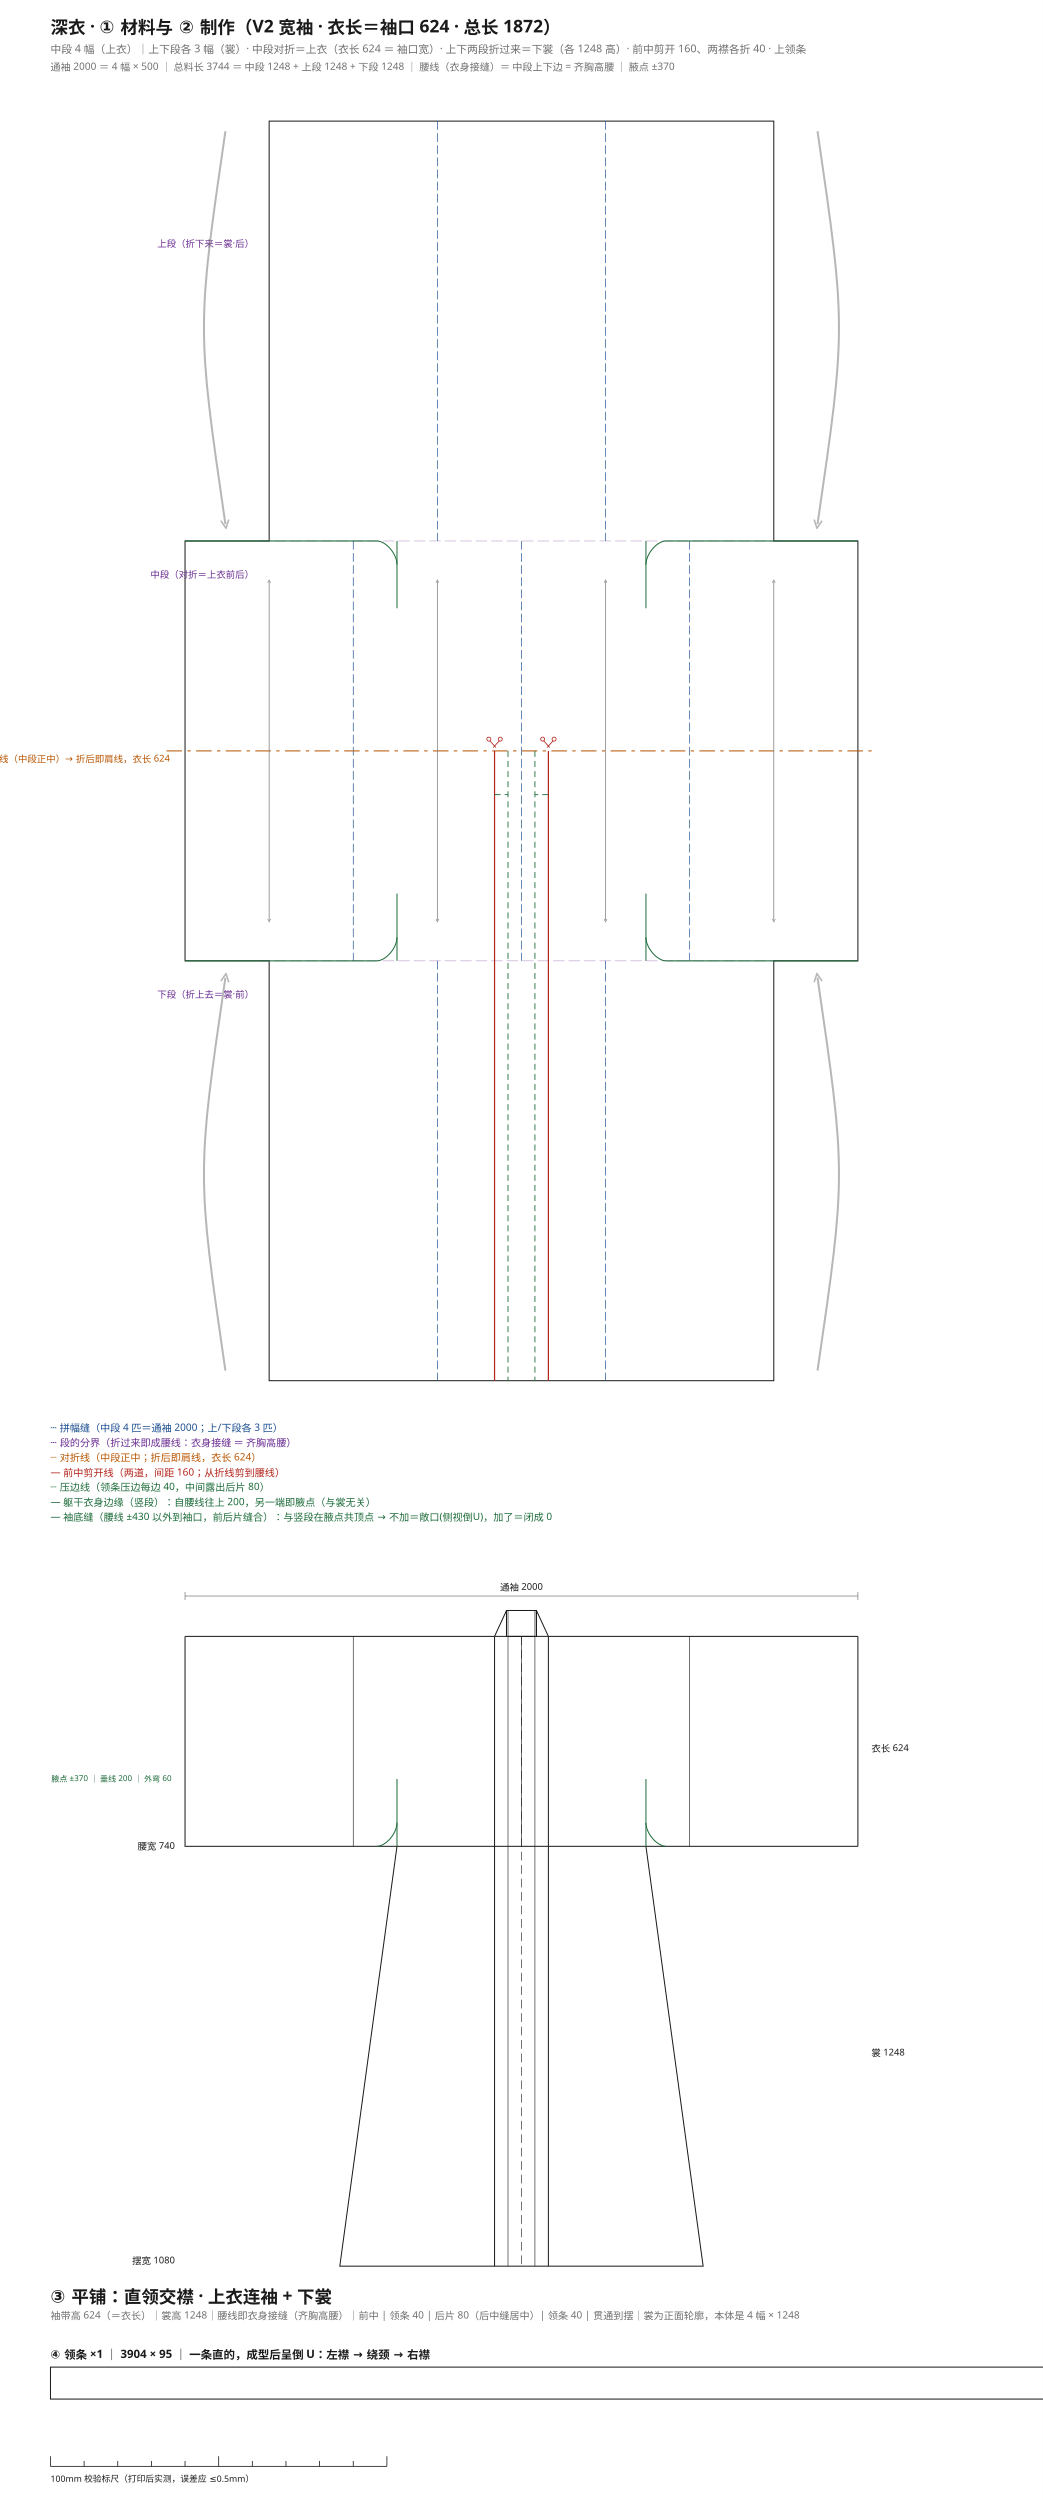
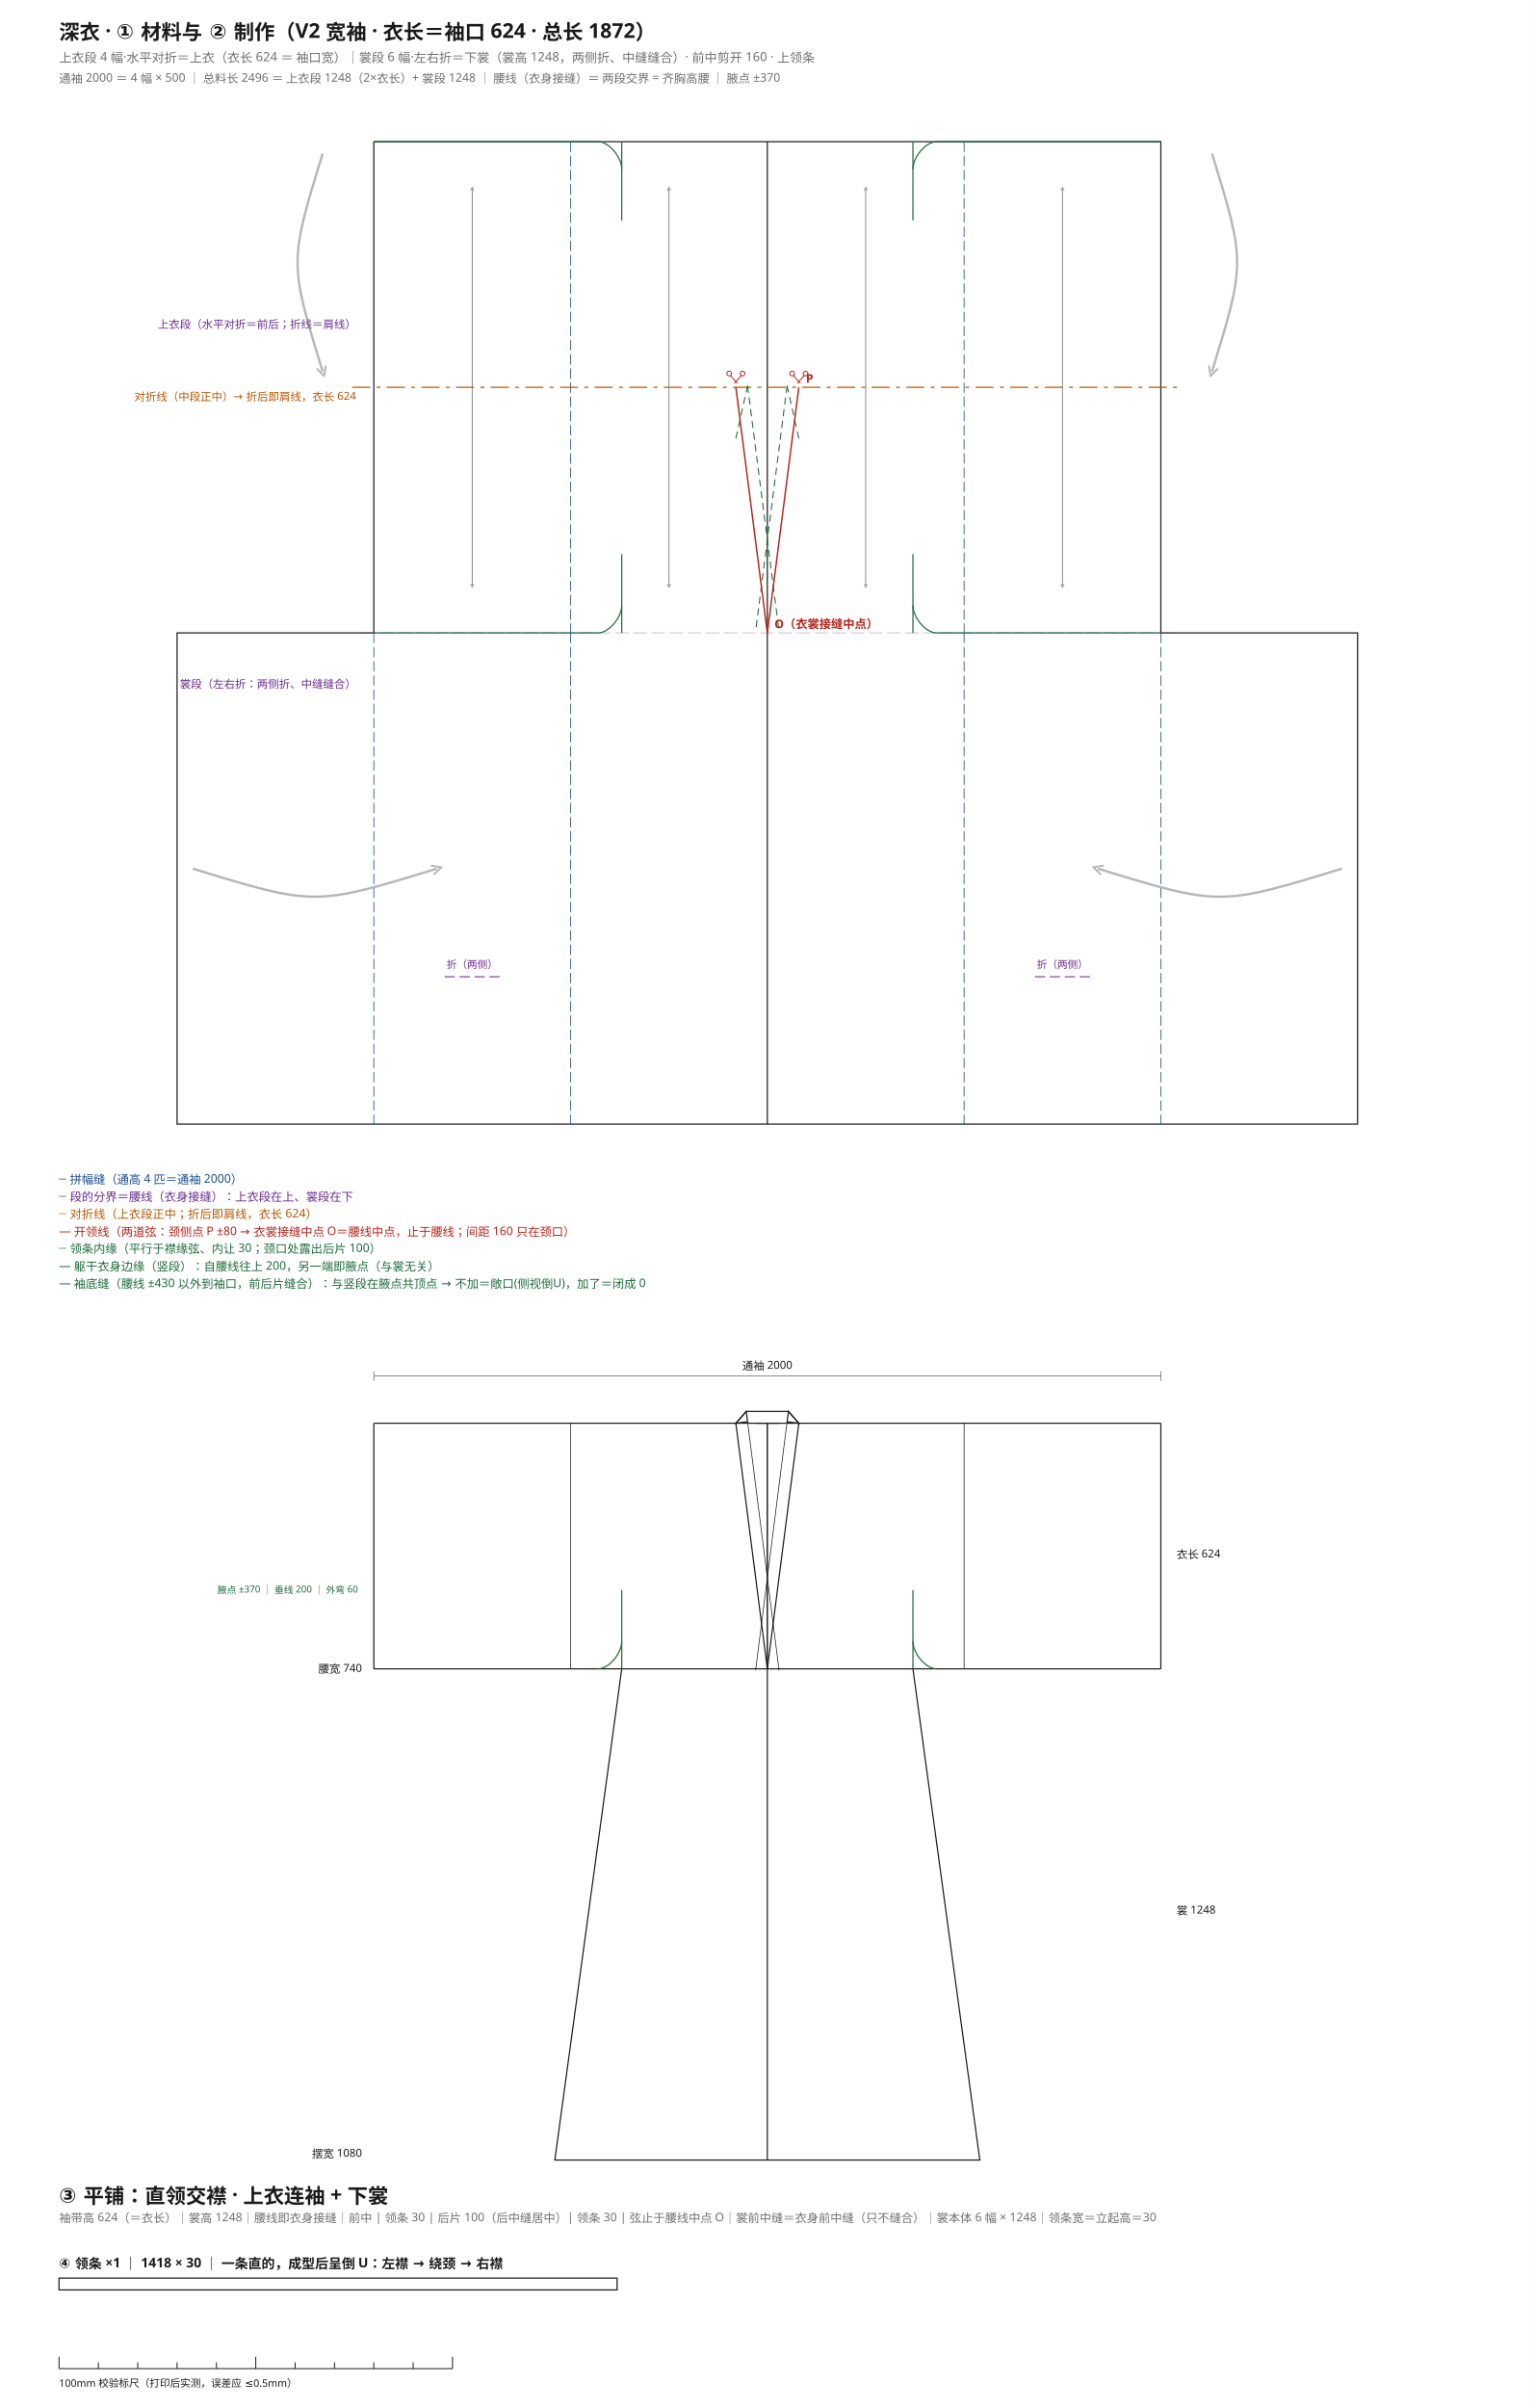
- <svg xmlns="http://www.w3.org/2000/svg" width="3100mm" height="7431mm" viewBox="0 0 3100 7431">
+ <svg xmlns="http://www.w3.org/2000/svg" width="3900mm" height="6118mm" viewBox="0 0 3900 6118">
  <rect width="100%" height="100%" fill="#ffffff" />
  <g font-family="sans-serif" fill="#1a1a1a">
    <text x="150.0" y="100.0" font-size="52" font-weight="600">深衣 · ① 材料与 ② 制作（V2 宽袖 · 衣长＝袖口 624 · 总长 1872）</text>
-     <text x="150.0" y="158.0" font-size="32" fill="#6f6f6f">中段 4 幅（上衣）｜上下段各 3 幅（裳）· 中段对折＝上衣（衣长 624 ＝ 袖口宽）· 上下两段折过来＝下裳（各 1248 高）· 前中剪开 160、两襟各折 40 · 上领条</text>
-     <text x="150.0" y="210.0" font-size="30" fill="#6f6f6f">通袖 2000 ＝ 4 幅 × 500 ｜ 总料长 3744 ＝ 中段 1248 + 上段 1248 + 下段 1248 ｜ 腰线（衣身接缝）＝ 中段上下边 = 齐胸高腰 ｜ 腋点 ±370</text>
+     <text x="150.0" y="158.0" font-size="32" fill="#6f6f6f">上衣段 4 幅·水平对折＝上衣（衣长 624 ＝ 袖口宽）｜裳段 6 幅·左右折＝下裳（裳高 1248，两侧折、中缝缝合）· 前中剪开 160 · 上领条</text>
+     <text x="150.0" y="210.0" font-size="30" fill="#6f6f6f">通袖 2000 ＝ 4 幅 × 500 ｜ 总料长 2496 ＝ 上衣段 1248（2×衣长）+ 裳段 1248 ｜ 腰线（衣身接缝）＝ 两段交界 = 齐胸高腰 ｜ 腋点 ±370</text>
  </g>
  <g id="CLOTH" stroke="#1a1a1a" stroke-width="3" fill="none">
-     <path d="M 800.0 4104.0 L 2300.0 4104.0 L 2300.0 2856.0 L 2550.0 2856.0 L 2550.0 1608.0 L 2300.0 1608.0 L 2300.0 360.0 L 800.0 360.0 L 800.0 1608.0 L 550.0 1608.0 L 550.0 2856.0 L 800.0 2856.0 Z" />
+     <path d="M 450.0 2856.0 L 3450.0 2856.0 L 3450.0 1608.0 L 2950.0 1608.0 L 2950.0 360.0 L 950.0 360.0 L 950.0 1608.0 L 450.0 1608.0 Z" />
  </g>
  <g id="SEAM" stroke="#1a4d8f" stroke-width="2" fill="none" stroke-dasharray="26 10">
-     <path d="M 1050.0 1608.0 L 1050.0 2856.0" />
-     <path d="M 1550.0 1608.0 L 1550.0 2856.0" />
-     <path d="M 2050.0 1608.0 L 2050.0 2856.0" />
-     <path d="M 1300.0 360.0 L 1300.0 1608.0" />
-     <path d="M 1300.0 2856.0 L 1300.0 4104.0" />
-     <path d="M 1800.0 360.0 L 1800.0 1608.0" />
-     <path d="M 1800.0 2856.0 L 1800.0 4104.0" />
+     <path d="M 1450.0 360.0 L 1450.0 1608.0" />
+     <path d="M 2450.0 360.0 L 2450.0 1608.0" />
+     <path d="M 950.0 1608.0 L 950.0 2856.0" />
+     <path d="M 1450.0 1608.0 L 1450.0 2856.0" />
+     <path d="M 2450.0 1608.0 L 2450.0 2856.0" />
+     <path d="M 2950.0 1608.0 L 2950.0 2856.0" />
+   </g>
+   <g id="MIDSEAM" stroke="#1a1a1a" stroke-width="3" fill="none">
+     <path d="M 1950.0 2856.0 L 1950.0 360.0" />
  </g>
  <g id="SEGBD" stroke="#6a2c91" stroke-width="1.8" fill="none" stroke-dasharray="34 12" opacity="0.45">
-     <path d="M 770.0 2856.0 L 2330.0 2856.0" />
-     <path d="M 770.0 1608.0 L 2330.0 1608.0" />
+     <path d="M 920.0 1608.0 L 2980.0 1608.0" />
  </g>
  <g font-family="sans-serif" font-size="28" fill="#6a2c91" text-anchor="end">
-     <text x="755.0" y="734.4">上段（折下来＝裳·后）</text>
-     <text x="755.0" y="1718.0">中段（对折＝上衣前后）</text>
-     <text x="755.0" y="2966.0">下段（折上去＝裳·前）</text>
+     <text x="905.0" y="834.0">上衣段（水平对折＝前后；折线＝肩线）</text>
+     <text x="905.0" y="1748.0">裳段（左右折：两侧折、中缝缝合）</text>
  </g>
  <g id="FOLD" stroke="#b85400" stroke-width="3" fill="none" stroke-dasharray="46 16 10 16">
-     <path d="M 495.0 2232.0 L 2605.0 2232.0" />
+     <path d="M 895.0 984.0 L 3005.0 984.0" />
  </g>
-   <text x="505.0" y="2266.0" font-family="sans-serif" font-size="28" fill="#b85400" text-anchor="end">对折线（中段正中）→ 折后即肩线，衣长 624</text>
+   <text x="905.0" y="1018.0" font-family="sans-serif" font-size="28" fill="#b85400" text-anchor="end">对折线（中段正中）→ 折后即肩线，衣长 624</text>
  <g id="FOLDARROW">
-     <path d="M 670.0 390.0 C 585.0 974.0 585.0 974.0 670.0 1558.0" stroke="#6f6f6f" stroke-width="6" fill="none" marker-end="url(#arr)" opacity="0.5" />
-     <path d="M 670.0 4074.0 C 585.0 3490.0 585.0 3490.0 670.0 2906.0" stroke="#6f6f6f" stroke-width="6" fill="none" marker-end="url(#arr)" opacity="0.5" />
-     <path d="M 2430.0 390.0 C 2515.0 974.0 2515.0 974.0 2430.0 1558.0" stroke="#6f6f6f" stroke-width="6" fill="none" marker-end="url(#arr)" opacity="0.5" />
-     <path d="M 2430.0 4074.0 C 2515.0 3490.0 2515.0 3490.0 2430.0 2906.0" stroke="#6f6f6f" stroke-width="6" fill="none" marker-end="url(#arr)" opacity="0.5" />
+     <path d="M 820.0 390.0 C 735.0 667.0 735.0 667.0 820.0 944.0" stroke="#6f6f6f" stroke-width="6" fill="none" marker-end="url(#arr)" opacity="0.5" />
+     <path d="M 3080.0 390.0 C 3165.0 667.0 3165.0 667.0 3080.0 944.0" stroke="#6f6f6f" stroke-width="6" fill="none" marker-end="url(#arr)" opacity="0.5" />
+     <path d="M 3410.0 2207.0 C 3100.0 2302.0 3100.0 2302.0 2790.0 2207.0" stroke="#6f6f6f" stroke-width="6" fill="none" marker-end="url(#arr)" opacity="0.5" />
+     <path d="M 490.0 2207.0 C 800.0 2302.0 800.0 2302.0 1110.0 2207.0" stroke="#6f6f6f" stroke-width="6" fill="none" marker-end="url(#arr)" opacity="0.5" />
+   </g>
+   <g id="SHANGFOLD" stroke="#6a2c91" stroke-width="2.6" fill="none" stroke-dasharray="26 12">
+     <path d="M 1130.0 2481.6 L 1270.0 2481.6" />
+     <path d="M 2630.0 2481.6 L 2770.0 2481.6" />
+   </g>
+   <g font-family="sans-serif" font-size="26" fill="#6a2c91">
+     <text x="1200.0" y="2459.6" text-anchor="middle">折（两侧）</text>
+     <text x="2700.0" y="2459.6" text-anchor="middle">折（两侧）</text>
  </g>
  <g id="SLIT" stroke="#b3241c" stroke-width="3.6" fill="none">
-     <path d="M 1470.0 2232.0 L 1470.0 4104.0" />
-     <path d="M 1630.0 2232.0 L 1630.0 4104.0" />
+     <path d="M 1870.0 984.0 L 1950.0 1608.0" />
+     <path d="M 2030.0 984.0 L 1950.0 1608.0" />
+   </g>
+   <g font-family="sans-serif" font-size="30" font-weight="600" fill="#b3241c">
+     <text x="2048.0" y="972.0">P</text>
+     <text x="1968.0" y="1596.0">O（衣裳接缝中点）</text>
  </g>
  <g stroke="#b3241c" stroke-width="2.4" fill="none">
-     <path d="M 1456.0 2202.0 L 1474.0 2222.0 M 1484.0 2202.0 L 1466.0 2222.0" />
-     <circle cx="1453.0" cy="2197.0" r="6" />
-     <circle cx="1487.0" cy="2197.0" r="6" />
+     <path d="M 1856.0 954.0 L 1874.0 974.0 M 1884.0 954.0 L 1866.0 974.0" />
+     <circle cx="1853.0" cy="949.0" r="6" />
+     <circle cx="1887.0" cy="949.0" r="6" />
  </g>
  <g stroke="#b3241c" stroke-width="2.4" fill="none">
-     <path d="M 1616.0 2202.0 L 1634.0 2222.0 M 1644.0 2202.0 L 1626.0 2222.0" />
-     <circle cx="1613.0" cy="2197.0" r="6" />
-     <circle cx="1647.0" cy="2197.0" r="6" />
+     <path d="M 2016.0 954.0 L 2034.0 974.0 M 2044.0 954.0 L 2026.0 974.0" />
+     <circle cx="2013.0" cy="949.0" r="6" />
+     <circle cx="2047.0" cy="949.0" r="6" />
  </g>
  <g id="LAPELFOLD" stroke="#1d6b3a" stroke-width="2.6" fill="none" stroke-dasharray="18 12">
-     <path d="M 1510.0 2232.0 L 1510.0 4104.0" />
-     <path d="M 1470.0 2362.0 L 1510.0 2362.0" />
-     <path d="M 1590.0 2232.0 L 1590.0 4104.0" />
-     <path d="M 1630.0 2362.0 L 1590.0 2362.0" />
+     <path d="M 1899.8 980.2 L 1979.8 1604.2" />
+     <path d="M 1870.0 1114.0 L 1899.8 980.2" />
+     <path d="M 2000.2 980.2 L 1920.2 1604.2" />
+     <path d="M 2030.0 1114.0 L 2000.2 980.2" />
  </g>
  <g id="ARMPIT" stroke="#1d6b3a" stroke-width="3" fill="none">
-     <path d="M 1180.0 2856.0 L 1180.0 2656.0" />
-     <path d="M 1180.0 2786.0 C 1180.0 2817.5 1147.0 2856.0 1120.0 2856.0" />
-     <path d="M 1180.0 1608.0 L 1180.0 1808.0" />
-     <path d="M 1180.0 1678.0 C 1180.0 1646.5 1147.0 1608.0 1120.0 1608.0" />
-     <path d="M 1920.0 2856.0 L 1920.0 2656.0" />
-     <path d="M 1920.0 2786.0 C 1920.0 2817.5 1953.0 2856.0 1980.0 2856.0" />
-     <path d="M 1920.0 1608.0 L 1920.0 1808.0" />
-     <path d="M 1920.0 1678.0 C 1920.0 1646.5 1953.0 1608.0 1980.0 1608.0" />
+     <path d="M 1580.0 1608.0 L 1580.0 1408.0" />
+     <path d="M 1580.0 1538.0 C 1580.0 1569.5 1547.0 1608.0 1520.0 1608.0" />
+     <path d="M 1580.0 360.0 L 1580.0 560.0" />
+     <path d="M 1580.0 430.0 C 1580.0 398.5 1547.0 360.0 1520.0 360.0" />
+     <path d="M 2320.0 1608.0 L 2320.0 1408.0" />
+     <path d="M 2320.0 1538.0 C 2320.0 1569.5 2353.0 1608.0 2380.0 1608.0" />
+     <path d="M 2320.0 360.0 L 2320.0 560.0" />
+     <path d="M 2320.0 430.0 C 2320.0 398.5 2353.0 360.0 2380.0 360.0" />
  </g>
  <g id="SLEEVESEAM" stroke="#1d6b3a" stroke-width="4" fill="none" opacity="0.8">
-     <path d="M 1120.0 2856.0 L 550.0 2856.0" />
-     <path d="M 1980.0 2856.0 L 2550.0 2856.0" />
-     <path d="M 1120.0 1608.0 L 550.0 1608.0" />
-     <path d="M 1980.0 1608.0 L 2550.0 1608.0" />
+     <path d="M 1520.0 1608.0 L 950.0 1608.0" />
+     <path d="M 2380.0 1608.0 L 2950.0 1608.0" />
+     <path d="M 1520.0 360.0 L 950.0 360.0" />
+     <path d="M 2380.0 360.0 L 2950.0 360.0" />
  </g>
  <g id="GRAIN" stroke="#6f6f6f" stroke-width="2.2" fill="none" opacity="0.9">
-     <path d="M 800.0 2736.0 L 800.0 1728.0" marker-start="url(#arr)" marker-end="url(#arr)" />
-     <path d="M 1300.0 2736.0 L 1300.0 1728.0" marker-start="url(#arr)" marker-end="url(#arr)" />
-     <path d="M 1800.0 2736.0 L 1800.0 1728.0" marker-start="url(#arr)" marker-end="url(#arr)" />
-     <path d="M 2300.0 2736.0 L 2300.0 1728.0" marker-start="url(#arr)" marker-end="url(#arr)" />
+     <path d="M 1200.0 1488.0 L 1200.0 480.0" marker-start="url(#arr)" marker-end="url(#arr)" />
+     <path d="M 1700.0 1488.0 L 1700.0 480.0" marker-start="url(#arr)" marker-end="url(#arr)" />
+     <path d="M 2200.0 1488.0 L 2200.0 480.0" marker-start="url(#arr)" marker-end="url(#arr)" />
+     <path d="M 2700.0 1488.0 L 2700.0 480.0" marker-start="url(#arr)" marker-end="url(#arr)" />
  </g>
  <g font-family="sans-serif" font-size="30" fill="#1a1a1a">
-     <text x="150.0" y="4254.0" fill="#1a4d8f">┄ 拼幅缝（中段 4 匹＝通袖 2000；上/下段各 3 匹）</text>
-     <text x="150.0" y="4298.0" fill="#6a2c91">┄ 段的分界（折过来即成腰线：衣身接缝 ＝ 齐胸高腰）</text>
-     <text x="150.0" y="4342.0" fill="#b85400">┈ 对折线（中段正中；折后即肩线，衣长 624）</text>
-     <text x="150.0" y="4386.0" fill="#b3241c">— 前中剪开线（两道，间距 160；从折线剪到腰线）</text>
-     <text x="150.0" y="4430.0" fill="#1d6b3a">┈ 压边线（领条压边每边 40，中间露出后片 80）</text>
-     <text x="150.0" y="4474.0" fill="#1d6b3a">— 躯干衣身边缘（竖段）：自腰线往上 200，另一端即腋点（与裳无关）</text>
-     <text x="150.0" y="4518.0" fill="#1d6b3a">— 袖底缝（腰线 ±430 以外到袖口，前后片缝合）：与竖段在腋点共顶点 → 不加＝敞口(侧视倒U)，加了＝闭成 0</text>
+     <text x="150.0" y="3006.0" fill="#1a4d8f">┄ 拼幅缝（通高 4 匹＝通袖 2000）</text>
+     <text x="150.0" y="3050.0" fill="#6a2c91">┄ 段的分界＝腰线（衣身接缝）：上衣段在上、裳段在下</text>
+     <text x="150.0" y="3094.0" fill="#b85400">┈ 对折线（上衣段正中；折后即肩线，衣长 624）</text>
+     <text x="150.0" y="3138.0" fill="#b3241c">— 开领线（两道弦：颈侧点 P ±80 → 衣裳接缝中点 O＝腰线中点，止于腰线；间距 160 只在颈口）</text>
+     <text x="150.0" y="3182.0" fill="#1d6b3a">┈ 领条内缘（平行于襟缘弦、内让 30；颈口处露出后片 100）</text>
+     <text x="150.0" y="3226.0" fill="#1d6b3a">— 躯干衣身边缘（竖段）：自腰线往上 200，另一端即腋点（与裳无关）</text>
+     <text x="150.0" y="3270.0" fill="#1d6b3a">— 袖底缝（腰线 ±430 以外到袖口，前后片缝合）：与竖段在腋点共顶点 → 不加＝敞口(侧视倒U)，加了＝闭成 0</text>
  </g>
  <g id="FLAT" stroke="#1a1a1a" stroke-width="3" fill="none">
-     <path d="M 550.0 4864.0 L 550.0 5488.0 L 2550.0 5488.0" />
-     <path d="M 2550.0 5488.0 L 2550.0 4864.0" />
-     <path d="M 550.0 4864.0 L 1470.0 4864.0" />
-     <path d="M 1510.0 4864.0 L 1590.0 4864.0" />
-     <path d="M 1630.0 4864.0 L 2550.0 4864.0" />
-     <path d="M 1050.0 4864.0 L 1050.0 5488.0" stroke-width="1.8" />
-     <path d="M 1550.0 4864.0 L 1550.0 5488.0" stroke-width="1.8" />
-     <path d="M 2050.0 4864.0 L 2050.0 5488.0" stroke-width="1.8" />
-     <path d="M 1180.0 5488.0 L 1010.0 6736.0 L 2090.0 6736.0 L 1920.0 5488.0" />
+     <path d="M 950.0 3616.0 L 950.0 4240.0 L 2950.0 4240.0" />
+     <path d="M 2950.0 4240.0 L 2950.0 3616.0" />
+     <path d="M 950.0 3616.0 L 1870.0 3616.0" />
+     <path d="M 1920.0 3616.0 L 1980.0 3616.0" />
+     <path d="M 2030.0 3616.0 L 2950.0 3616.0" />
+     <path d="M 1450.0 3616.0 L 1450.0 4240.0" stroke-width="1.8" />
+     <path d="M 1950.0 3616.0 L 1950.0 4240.0" stroke-width="1.8" />
+     <path d="M 2450.0 3616.0 L 2450.0 4240.0" stroke-width="1.8" />
+     <path d="M 1580.0 4240.0 L 1410.0 5488.0 L 2490.0 5488.0 L 2320.0 4240.0" />
  </g>
  <g id="CENTER" stroke="#1a1a1a" fill="none">
-     <path d="M 1470.0 4864.0 L 1470.0 6736.0" stroke-width="3" />
-     <path d="M 1630.0 4864.0 L 1630.0 6736.0" stroke-width="3" />
-     <path d="M 1510.0 4787.0 L 1510.0 6736.0" stroke-width="1.8" />
-     <path d="M 1590.0 4787.0 L 1590.0 6736.0" stroke-width="1.8" />
-     <path d="M 1550.0 4864.0 L 1550.0 6736.0" stroke-width="1.8" stroke-dasharray="26 14" />
+     <path d="M 1870.0 3616.0 L 1950.0 4240.0" stroke-width="3" />
+     <path d="M 2030.0 3616.0 L 1950.0 4240.0" stroke-width="3" />
+     <path d="M 1899.8 3612.2 L 1979.8 4243.8" stroke-width="1.8" />
+     <path d="M 2000.2 3612.2 L 1920.2 4243.8" stroke-width="1.8" />
+     <path d="M 1950.0 3616.0 L 1950.0 5488.0" stroke-width="3" />
  </g>
  <g id="COLLAR" stroke="#1a1a1a" stroke-width="3" fill="none">
-     <path d="M 1470.0 4864.0 L 1505.5 4787.0 L 1505.5 4864.0 Z" />
-     <path d="M 1505.5 4787.0 L 1594.5 4787.0 L 1594.5 4864.0 L 1505.5 4864.0 Z" />
-     <path d="M 1594.5 4864.0 L 1594.5 4787.0 L 1630.0 4864.0 Z" />
+     <path d="M 1870.0 3616.0 L 1899.8 3612.2 L 1896.4 3586.0 Z" />
+     <path d="M 2030.0 3616.0 L 2000.2 3612.2 L 2003.6 3586.0 Z" />
+     <path d="M 1870.0 3616.0 L 1896.4 3586.0 L 2003.6 3586.0 L 2030.0 3616.0 Z" />
  </g>
  <g id="ARMPIT_FLAT" stroke="#1d6b3a" stroke-width="3" fill="none">
-     <path d="M 1180.0 5488.0 L 1180.0 5288.0" />
-     <path d="M 1180.0 5418.0 C 1180.0 5449.5 1147.0 5488.0 1120.0 5488.0" />
-     <path d="M 1920.0 5488.0 L 1920.0 5288.0" />
-     <path d="M 1920.0 5418.0 C 1920.0 5449.5 1953.0 5488.0 1980.0 5488.0" />
+     <path d="M 1580.0 4240.0 L 1580.0 4040.0" />
+     <path d="M 1580.0 4170.0 C 1580.0 4201.5 1547.0 4240.0 1520.0 4240.0" />
+     <path d="M 2320.0 4240.0 L 2320.0 4040.0" />
+     <path d="M 2320.0 4170.0 C 2320.0 4201.5 2353.0 4240.0 2380.0 4240.0" />
  </g>
  <g stroke="#6f6f6f" stroke-width="2" fill="none">
-     <path d="M 550.0 4744.0 L 2550.0 4744.0 M 550.0 4732.0 L 550.0 4756.0 M 2550.0 4732.0 L 2550.0 4756.0" />
+     <path d="M 950.0 3496.0 L 2950.0 3496.0 M 950.0 3484.0 L 950.0 3508.0 M 2950.0 3484.0 L 2950.0 3508.0" />
  </g>
  <g font-family="sans-serif" font-size="28" fill="#1a1a1a">
-     <text x="1550.0" y="4728.0" text-anchor="middle">通袖 2000</text>
-     <text x="2590.0" y="5207.2">衣长 624</text>
-     <text x="2590.0" y="6112.0">裳 1248</text>
-     <text x="520.0" y="5498.0" text-anchor="end">腰宽 740</text>
-     <text x="520.0" y="6730.0" text-anchor="end">摆宽 1080</text>
-     <text x="510.0" y="5296.0" font-size="24" fill="#1d6b3a" text-anchor="end">腋点 ±370 ｜ 垂线 200 ｜ 外弯 60</text>
+     <text x="1950.0" y="3480.0" text-anchor="middle">通袖 2000</text>
+     <text x="2990.0" y="3959.2">衣长 624</text>
+     <text x="2990.0" y="4864.0">裳 1248</text>
+     <text x="920.0" y="4250.0" text-anchor="end">腰宽 740</text>
+     <text x="920.0" y="5482.0" text-anchor="end">摆宽 1080</text>
+     <text x="910.0" y="4048.0" font-size="24" fill="#1d6b3a" text-anchor="end">腋点 ±370 ｜ 垂线 200 ｜ 外弯 60</text>
  </g>
  <g font-family="sans-serif">
-     <text x="150.0" y="6844.0" font-size="52" font-weight="600" fill="#1a1a1a">③ 平铺：直领交襟 · 上衣连袖 + 下裳</text>
-     <text x="150.0" y="6894.0" font-size="30" fill="#6f6f6f">袖带高 624（＝衣长）｜裳高 1248｜腰线即衣身接缝（齐胸高腰）｜前中 | 领条 40 | 后片 80（后中缝居中）| 领条 40 | 贯通到摆｜裳为正面轮廓，本体是 4 幅 × 1248</text>
+     <text x="150.0" y="5596.0" font-size="52" font-weight="600" fill="#1a1a1a">③ 平铺：直领交襟 · 上衣连袖 + 下裳</text>
+     <text x="150.0" y="5646.0" font-size="30" fill="#6f6f6f">袖带高 624（＝衣长）｜裳高 1248｜腰线即衣身接缝｜前中 | 领条 30 | 后片 100（后中缝居中）| 领条 30 | 弦止于腰线中点 O｜裳前中缝＝衣身前中缝（只不缝合）｜裳本体 6 幅 × 1248｜领条宽＝立起高＝30</text>
  </g>
  <g id="CUT" stroke="#1a1a1a" stroke-width="3" fill="none">
-     <path d="M 150.0 7036.0 L 4054.0 7036.0 L 4054.0 7131.0 L 150.0 7131.0 Z" />
+     <path d="M 150.0 5788.0 L 1568.2 5788.0 L 1568.2 5818.0 L 150.0 5818.0 Z" />
  </g>
  <g font-family="sans-serif" fill="#1a1a1a">
-     <text x="150.0" y="7010.0" font-size="34" font-weight="600">④ 领条 ×1 ｜ 3904 × 95 ｜ 一条直的，成型后呈倒 U：左襟 → 绕颈 → 右襟</text>
+     <text x="150.0" y="5762.0" font-size="34" font-weight="600">④ 领条 ×1 ｜ 1418 × 30 ｜ 一条直的，成型后呈倒 U：左襟 → 绕颈 → 右襟</text>
  </g>
  <g id="SCALE" stroke="#1a1a1a" stroke-width="2.4" fill="none">
-     <path d="M 150.0 7331.0 L 150.0 7301.0" />
-     <path d="M 250.0 7331.0 L 250.0 7315.0" />
-     <path d="M 350.0 7331.0 L 350.0 7315.0" />
-     <path d="M 450.0 7331.0 L 450.0 7315.0" />
-     <path d="M 550.0 7331.0 L 550.0 7315.0" />
-     <path d="M 650.0 7331.0 L 650.0 7301.0" />
-     <path d="M 750.0 7331.0 L 750.0 7315.0" />
-     <path d="M 850.0 7331.0 L 850.0 7315.0" />
-     <path d="M 950.0 7331.0 L 950.0 7315.0" />
-     <path d="M 1050.0 7331.0 L 1050.0 7315.0" />
-     <path d="M 1150.0 7331.0 L 1150.0 7301.0" />
-     <path d="M 150.0 7331.0 L 1150.0 7331.0" />
+     <path d="M 150.0 6018.0 L 150.0 5988.0" />
+     <path d="M 250.0 6018.0 L 250.0 6002.0" />
+     <path d="M 350.0 6018.0 L 350.0 6002.0" />
+     <path d="M 450.0 6018.0 L 450.0 6002.0" />
+     <path d="M 550.0 6018.0 L 550.0 6002.0" />
+     <path d="M 650.0 6018.0 L 650.0 5988.0" />
+     <path d="M 750.0 6018.0 L 750.0 6002.0" />
+     <path d="M 850.0 6018.0 L 850.0 6002.0" />
+     <path d="M 950.0 6018.0 L 950.0 6002.0" />
+     <path d="M 1050.0 6018.0 L 1050.0 6002.0" />
+     <path d="M 1150.0 6018.0 L 1150.0 5988.0" />
+     <path d="M 150.0 6018.0 L 1150.0 6018.0" />
  </g>
-   <text x="150.0" y="7377.0" font-family="sans-serif" font-size="26" fill="#1a1a1a">100mm 校验标尺（打印后实测，误差应 ≤0.5mm）</text>
+   <text x="150.0" y="6064.0" font-family="sans-serif" font-size="26" fill="#1a1a1a">100mm 校验标尺（打印后实测，误差应 ≤0.5mm）</text>
  <defs>
    <marker id="arr" viewBox="0 0 10 10" refX="5" refY="5" markerWidth="5" markerHeight="5" orient="auto-start-reverse">
      <path d="M1 1L9 5L1 9" fill="none" stroke="#6f6f6f" stroke-width="1.6" />
    </marker>
  </defs>
</svg>
